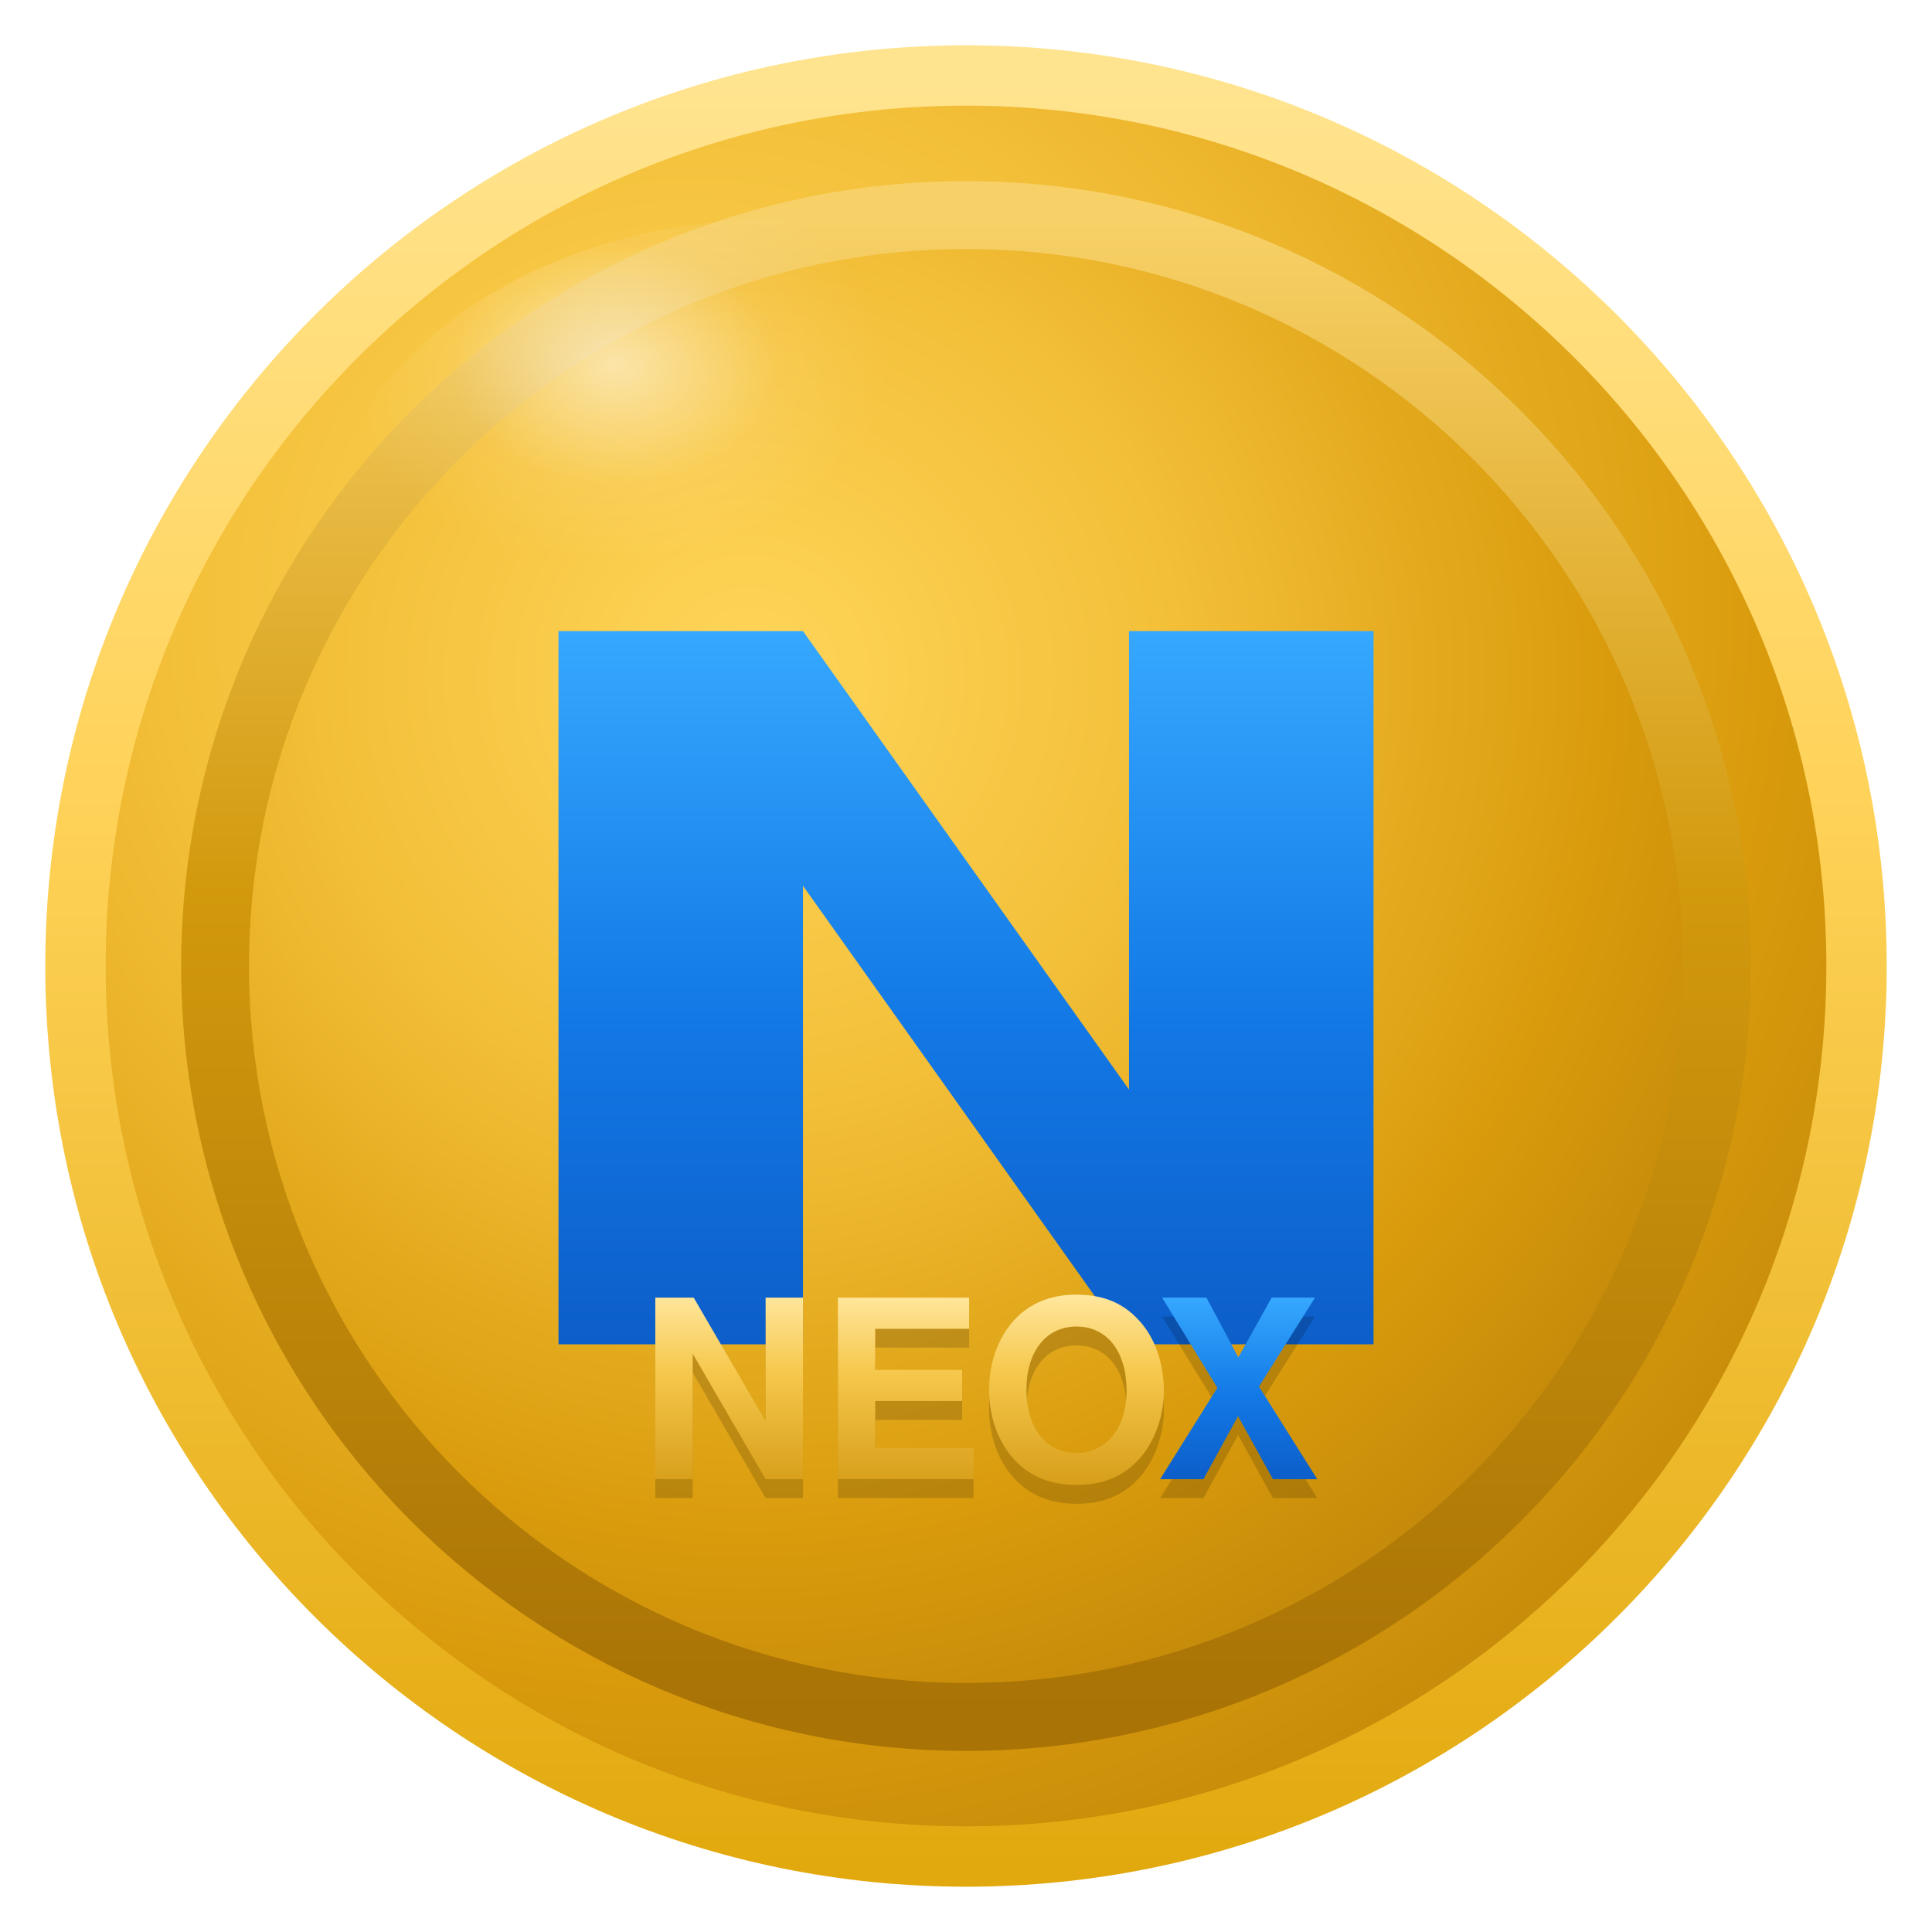
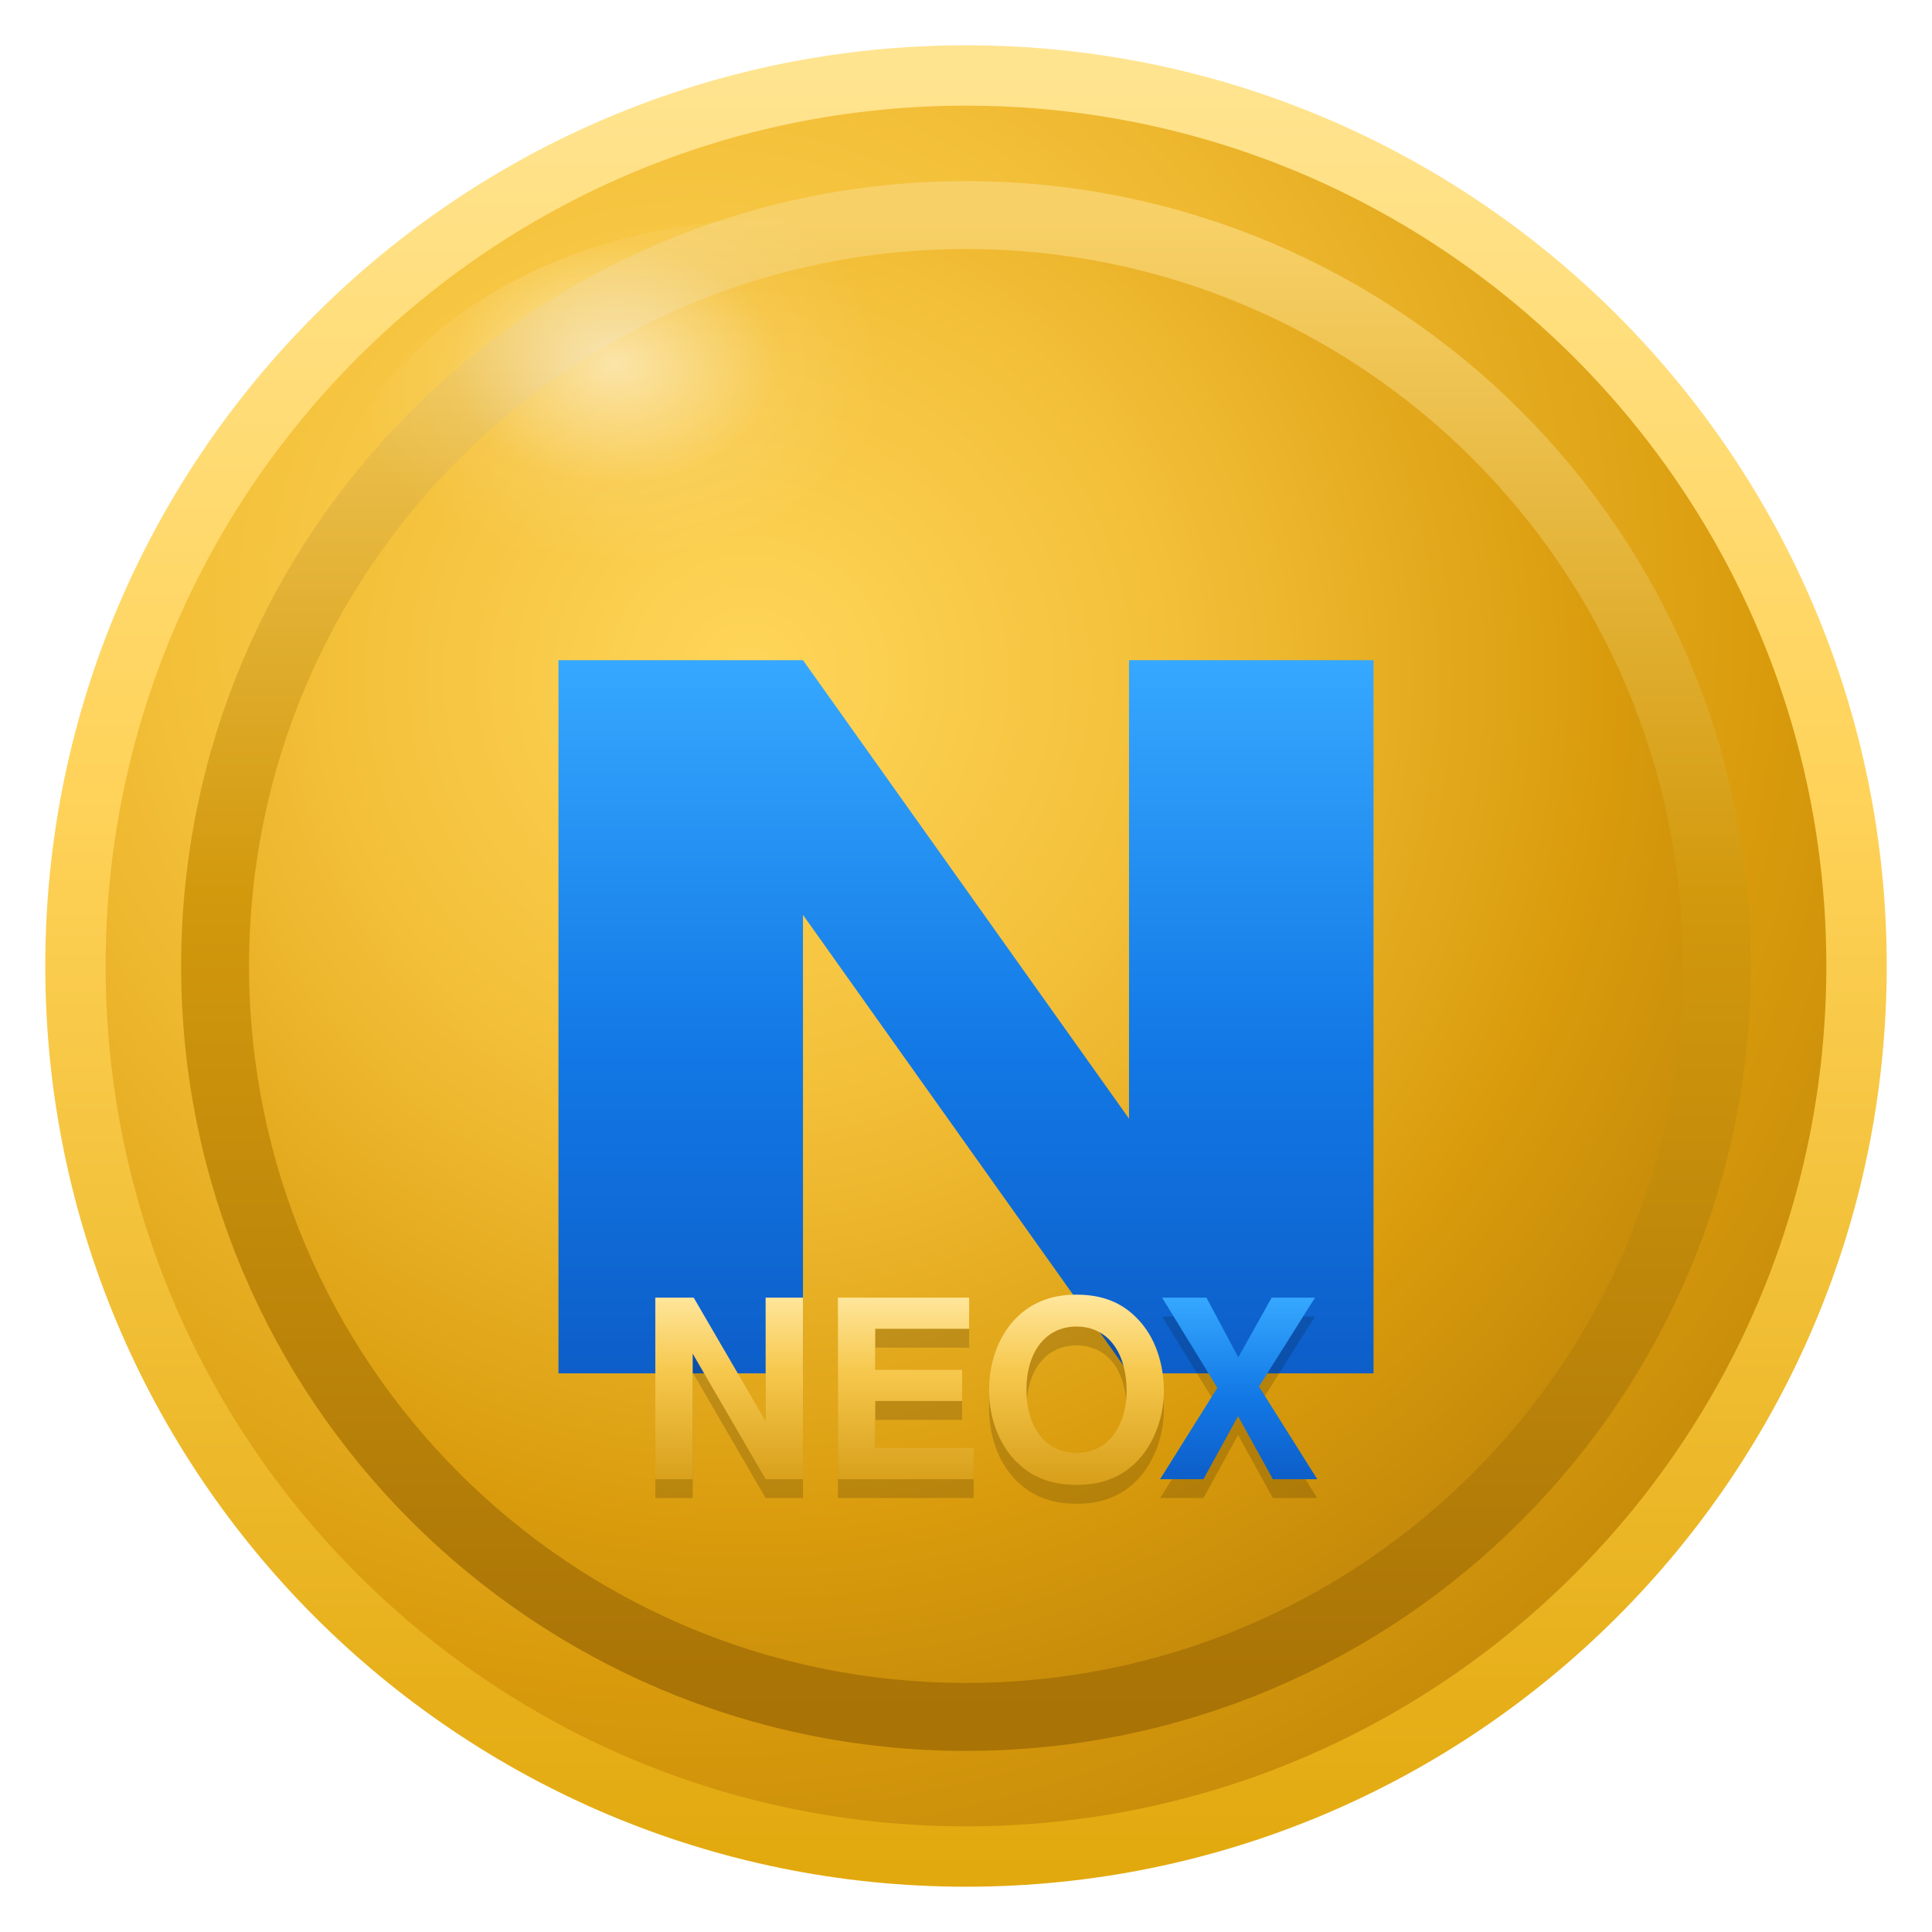
<svg xmlns="http://www.w3.org/2000/svg" viewBox="0 0 512 512" role="img" aria-label="NeoX Coin (embossed)">
  <defs>
    <radialGradient id="goldRadial" cx="35%" cy="30%" r="85%">
      <stop offset="0%" stop-color="#ffd65a" />
      <stop offset="35%" stop-color="#f3bf38" />
      <stop offset="70%" stop-color="#d99b0c" />
      <stop offset="100%" stop-color="#b87f08" />
    </radialGradient>
    <linearGradient id="rimLight" x1="0" y1="0" x2="0" y2="1">
      <stop offset="0%" stop-color="#ffe490" />
      <stop offset="40%" stop-color="#ffd35a" />
      <stop offset="100%" stop-color="#e2a90e" />
    </linearGradient>
    <linearGradient id="innerRim" x1="0" y1="0" x2="0" y2="1">
      <stop offset="0%" stop-color="#f7d067" />
      <stop offset="45%" stop-color="#d2990d" />
      <stop offset="100%" stop-color="#a97306" />
    </linearGradient>
    <linearGradient id="blueGrad" x1="0" y1="0" x2="0" y2="1">
      <stop offset="0%" stop-color="#36a8ff" />
      <stop offset="55%" stop-color="#1278e5" />
      <stop offset="100%" stop-color="#0d5ec9" />
    </linearGradient>
    <linearGradient id="goldText" x1="0" y1="0" x2="0" y2="1">
      <stop offset="0%" stop-color="#ffe79e" />
      <stop offset="40%" stop-color="#f6c84d" />
      <stop offset="100%" stop-color="#d79e19" />
    </linearGradient>
    <filter id="embossLight" x="-20%" y="-20%" width="140%" height="140%">
      <feOffset dx="-2" dy="-2" in="SourceAlpha" result="light" />
      <feGaussianBlur in="light" stdDeviation="1.2" result="blur1" />
      <feMerge>
        <feMergeNode in="blur1" />
        <feMergeNode in="SourceGraphic" />
      </feMerge>
    </filter>
    <filter id="embossShadow" x="-20%" y="-20%" width="140%" height="140%">
      <feOffset dx="2" dy="2" in="SourceAlpha" result="shadow" />
      <feGaussianBlur in="shadow" stdDeviation="1.2" result="blur2" />
      <feColorMatrix in="blur2" type="matrix" values="0 0 0 0 0.25                 0 0 0 0 0.18                 0 0 0 0 0                 0 0 0 0.35 0" result="dark" />
      <feMerge>
        <feMergeNode in="dark" />
        <feMergeNode in="SourceGraphic" />
      </feMerge>
    </filter>
    <radialGradient id="spec" cx="32%" cy="22%" r="30%">
      <stop offset="0%" stop-color="#fff" stop-opacity=".55" />
      <stop offset="60%" stop-color="#fff" stop-opacity=".08" />
      <stop offset="100%" stop-color="#fff" stop-opacity="0" />
    </radialGradient>
  </defs>
  <g>
    <circle cx="256" cy="256" r="236" fill="url(#goldRadial)" />
    <circle cx="256" cy="256" r="236" fill="none" stroke="url(#rimLight)" stroke-width="16" />
    <circle cx="256" cy="256" r="198" fill="none" stroke="url(#innerRim)" stroke-width="20" />
  </g>
  <circle cx="256" cy="256" r="190" fill="url(#goldRadial)" />
  <ellipse cx="206" cy="146" rx="120" ry="88" fill="url(#spec)" />
-   <g transform="translate(256,255) scale(1.35) translate(-256,-255)">
+   <g transform="translate(256,233) scale(1.35) translate(-256,-233)">
    <path d="M176 190 L224 190 L288 280 L288 190 L336 190 L336 330 L288 330 L224 240 L224 330 L176 330 Z" fill="url(#blueGrad)" filter="url(#softShadow)" />
  </g>
  <g font-family="Arial Black, Helvetica, Arial, sans-serif" font-weight="900" text-anchor="middle">
    <text x="240" y="397" font-size="66" opacity=".16" fill="#000">NEO</text>
    <text x="328" y="397" font-size="66" opacity=".16" fill="#000">X</text>
    <text x="240" y="392" font-size="66" fill="url(#goldText)">NEO</text>
    <text x="328" y="392" font-size="66" fill="url(#blueGrad)">X</text>
  </g>
</svg>
